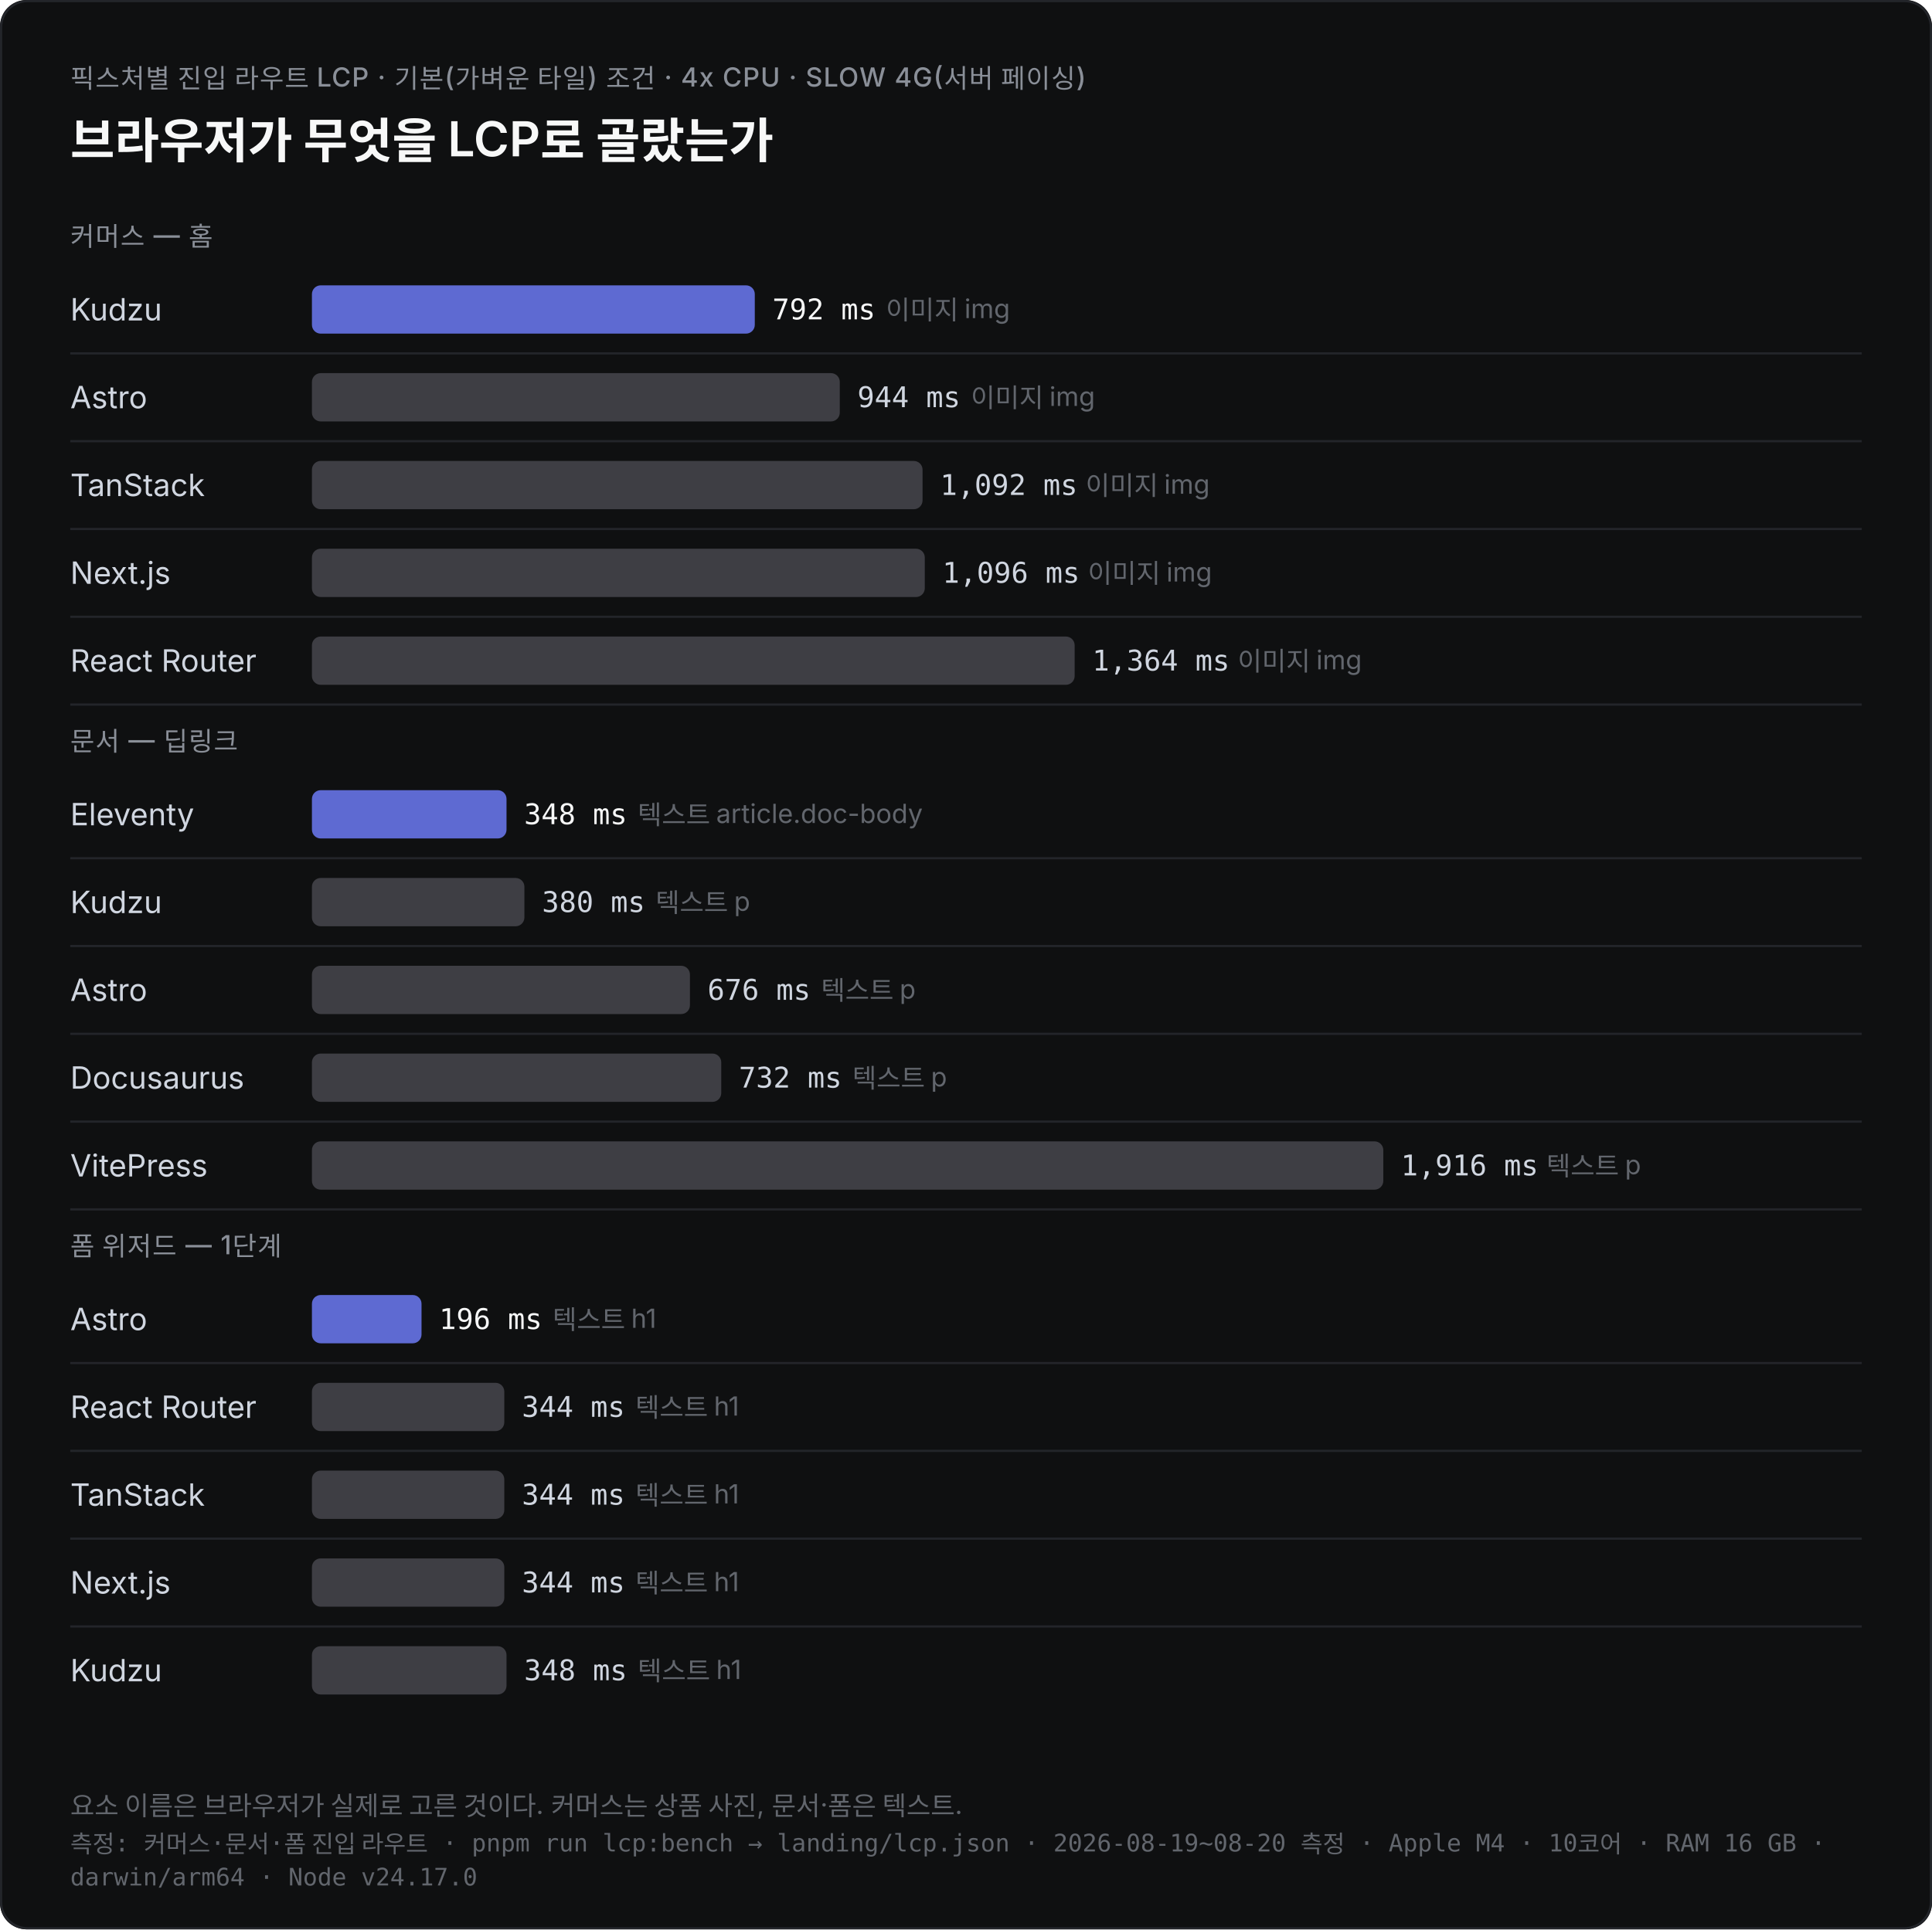
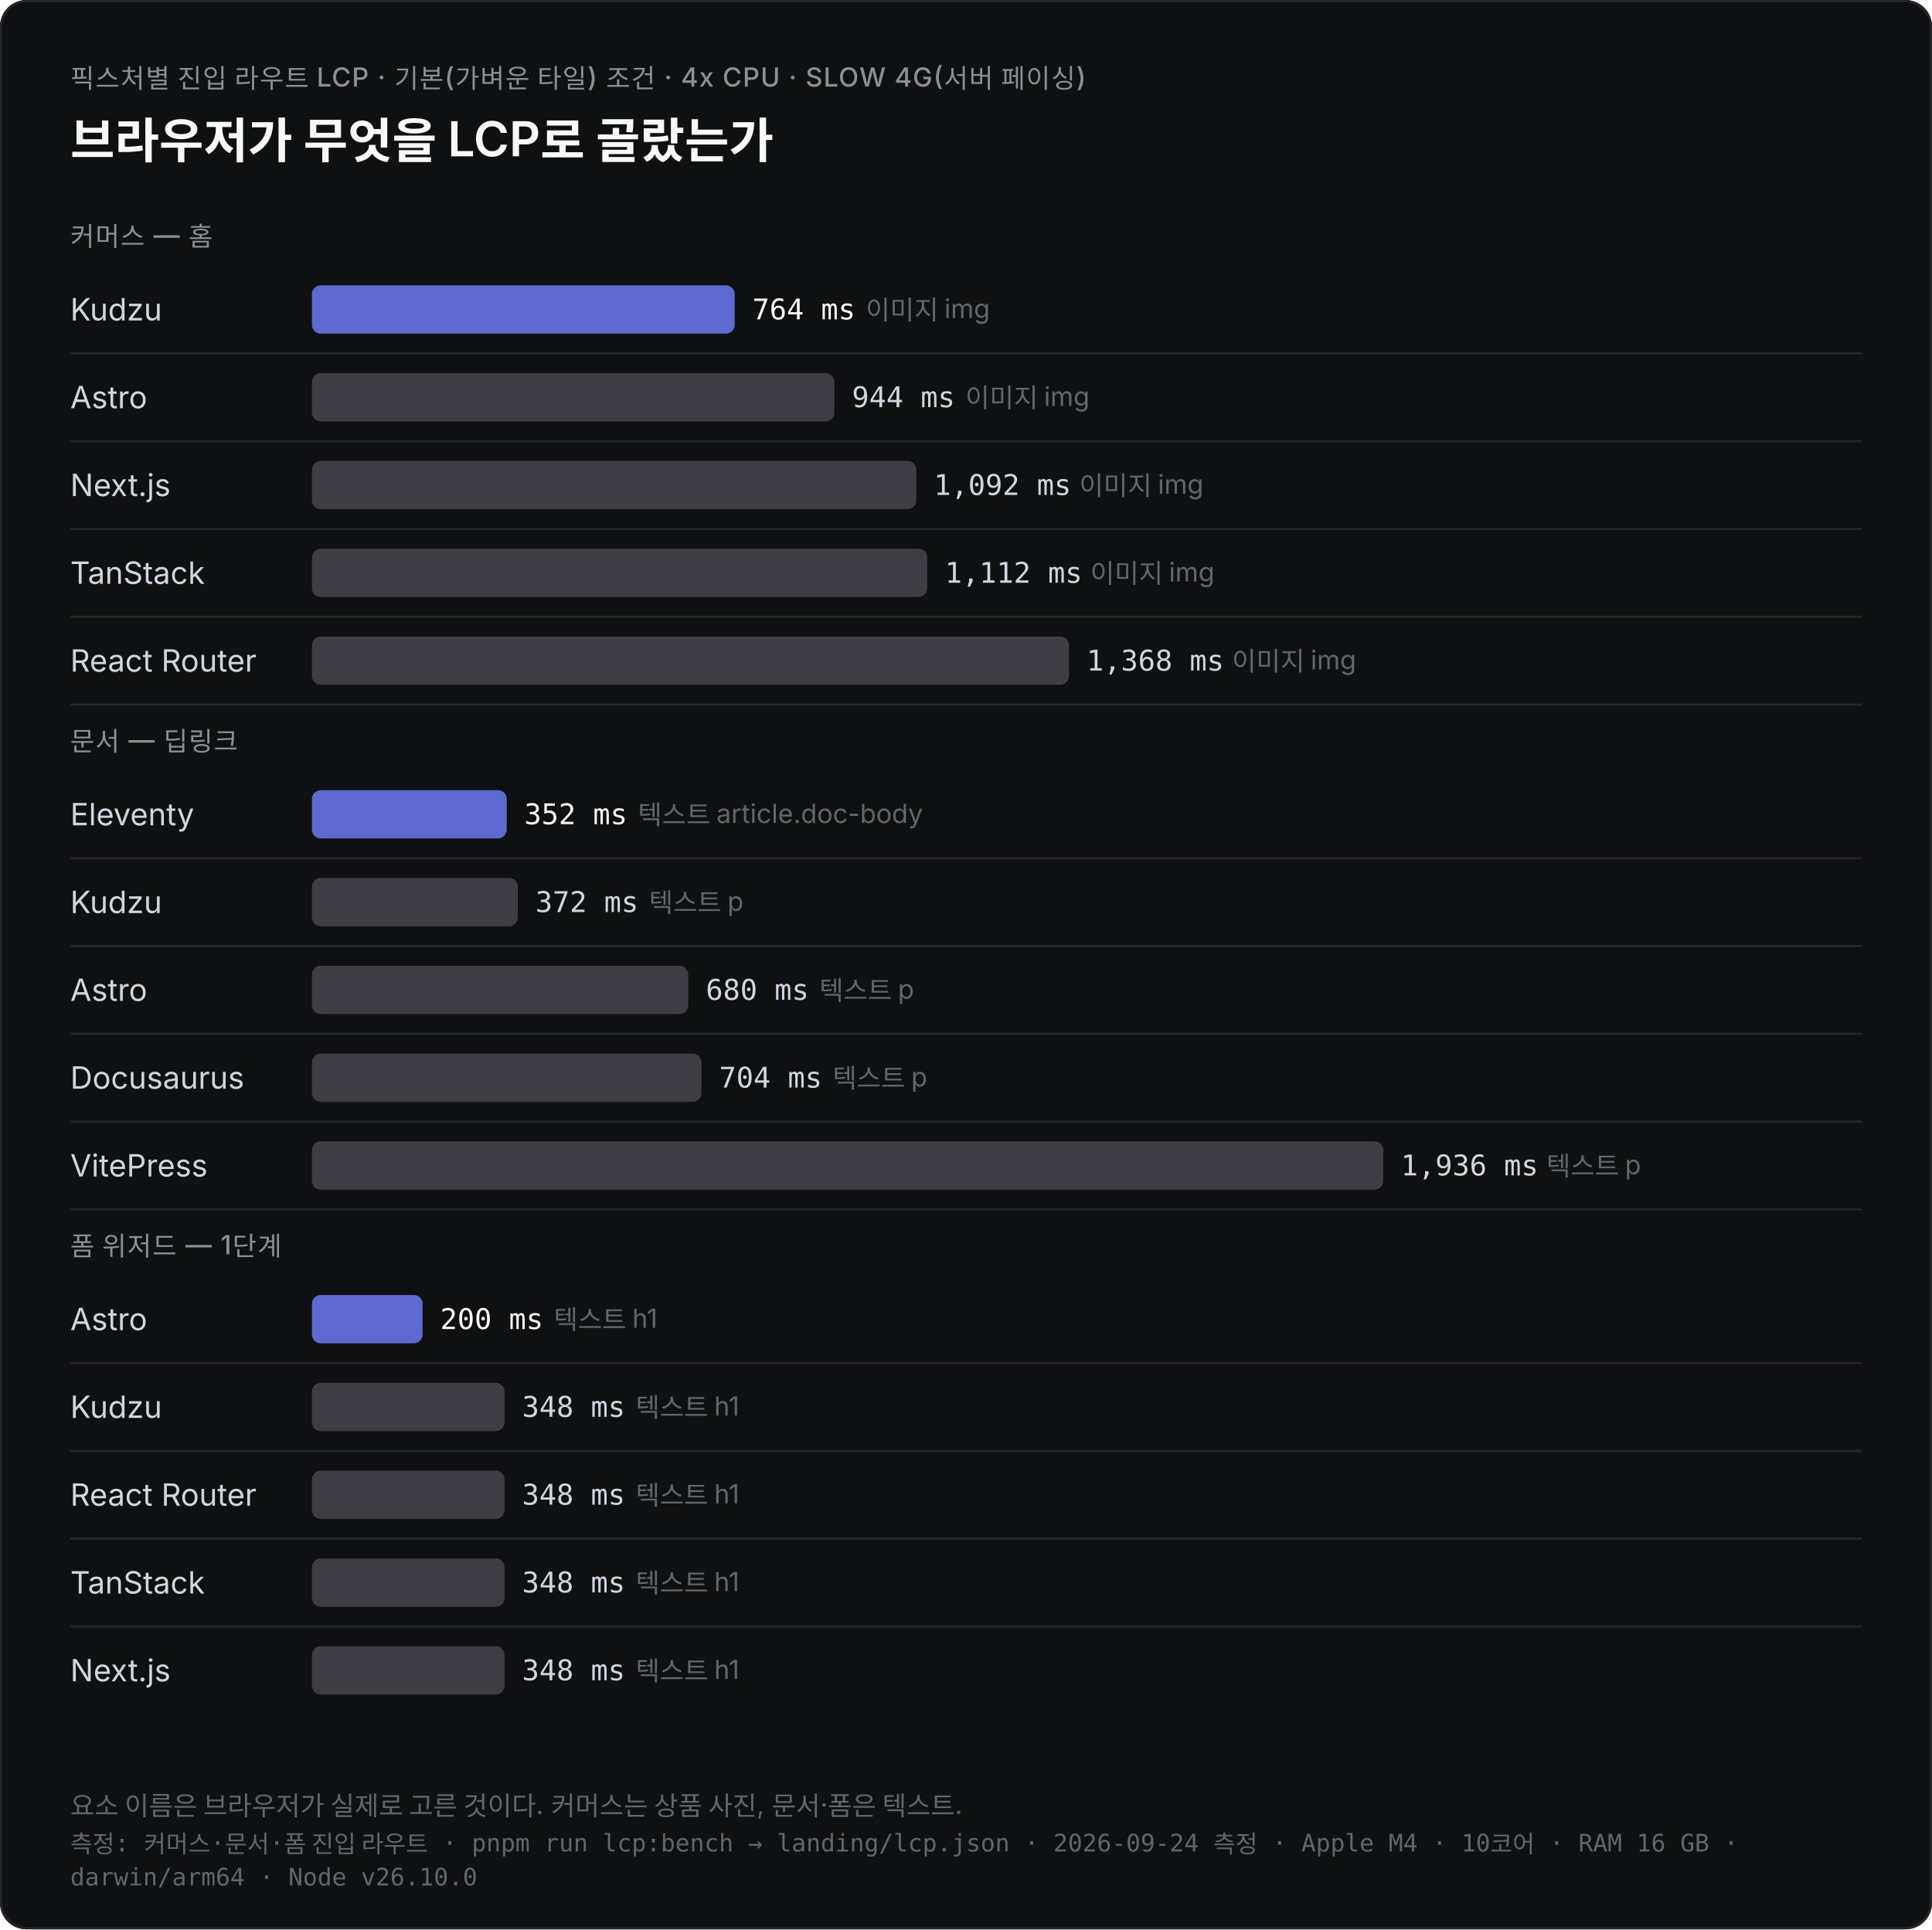
<svg xmlns="http://www.w3.org/2000/svg" width="880" height="879" viewBox="0 0 880 879" role="img" aria-label="브라우저가 무엇을 LCP로 골랐는가">
  <rect x="0" y="0" width="880" height="879" rx="12" fill="#010102" />
  <rect x="0.5" y="0.5" width="879" height="878" rx="12" fill="#0f1011" stroke="#23252a" stroke-width="1" />
  <text x="32" y="40" font-family="-apple-system, BlinkMacSystemFont, 'SF Pro Display', 'Segoe UI', Inter, Roboto, sans-serif" font-size="12" font-weight="500" fill="#8a8f98" letter-spacing="0.4">픽스처별 진입 라우트 LCP · 기본(가벼운 타일) 조건 · 4x CPU · SLOW 4G(서버 페이싱)</text>
  <text x="32" y="72" font-family="-apple-system, BlinkMacSystemFont, 'SF Pro Display', 'Segoe UI', Inter, Roboto, sans-serif" font-size="22" font-weight="600" fill="#f7f8f8">브라우저가 무엇을 LCP로 골랐는가</text>
  <text x="32" y="112" font-family="-apple-system, BlinkMacSystemFont, 'SF Pro Display', 'Segoe UI', Inter, Roboto, sans-serif" font-size="12" font-weight="500" fill="#8a8f98" letter-spacing="0.4">커머스 — 홈</text>
  <text x="32" y="146" font-family="-apple-system, BlinkMacSystemFont, 'SF Pro Display', 'Segoe UI', Inter, Roboto, sans-serif" font-size="14" font-weight="400" fill="#d0d6e0">Kudzu</text>
-   <rect x="142.08" y="130" width="201.72" height="22" rx="4" fill="#5e6ad2" />
-   <text x="351.8" y="145.5" font-family="ui-monospace, SFMono-Regular, 'SF Mono', Menlo, monospace" font-size="13" font-weight="400" fill="#f7f8f8">792 ms</text>
-   <text x="403.48" y="145.5" font-family="-apple-system, BlinkMacSystemFont, 'SF Pro Display', 'Segoe UI', Inter, Roboto, sans-serif" font-size="12" font-weight="400" fill="#62666d">이미지 img</text>
+   <rect x="142.08" y="130" width="192.58" height="22" rx="4" fill="#5e6ad2" />
+   <text x="342.659" y="145.5" font-family="ui-monospace, SFMono-Regular, 'SF Mono', Menlo, monospace" font-size="13" font-weight="400" fill="#f7f8f8">764 ms</text>
+   <text x="394.339" y="145.5" font-family="-apple-system, BlinkMacSystemFont, 'SF Pro Display', 'Segoe UI', Inter, Roboto, sans-serif" font-size="12" font-weight="400" fill="#62666d">이미지 img</text>
  <line x1="32" y1="161" x2="848" y2="161" stroke="#23252a" stroke-width="1" />
  <text x="32" y="186" font-family="-apple-system, BlinkMacSystemFont, 'SF Pro Display', 'Segoe UI', Inter, Roboto, sans-serif" font-size="14" font-weight="400" fill="#d0d6e0">Astro</text>
-   <rect x="142.08" y="170" width="240.43" height="22" rx="4" fill="#3e3e44" />
-   <text x="390.514" y="185.5" font-family="ui-monospace, SFMono-Regular, 'SF Mono', Menlo, monospace" font-size="13" font-weight="400" fill="#d0d6e0">944 ms</text>
-   <text x="442.194" y="185.5" font-family="-apple-system, BlinkMacSystemFont, 'SF Pro Display', 'Segoe UI', Inter, Roboto, sans-serif" font-size="12" font-weight="400" fill="#62666d">이미지 img</text>
+   <rect x="142.08" y="170" width="237.95" height="22" rx="4" fill="#3e3e44" />
+   <text x="388.03" y="185.5" font-family="ui-monospace, SFMono-Regular, 'SF Mono', Menlo, monospace" font-size="13" font-weight="400" fill="#d0d6e0">944 ms</text>
+   <text x="439.71" y="185.5" font-family="-apple-system, BlinkMacSystemFont, 'SF Pro Display', 'Segoe UI', Inter, Roboto, sans-serif" font-size="12" font-weight="400" fill="#62666d">이미지 img</text>
  <line x1="32" y1="201" x2="848" y2="201" stroke="#23252a" stroke-width="1" />
-   <text x="32" y="226" font-family="-apple-system, BlinkMacSystemFont, 'SF Pro Display', 'Segoe UI', Inter, Roboto, sans-serif" font-size="14" font-weight="400" fill="#d0d6e0">TanStack</text>
-   <rect x="142.08" y="210" width="278.13" height="22" rx="4" fill="#3e3e44" />
-   <text x="428.209" y="225.5" font-family="ui-monospace, SFMono-Regular, 'SF Mono', Menlo, monospace" font-size="13" font-weight="400" fill="#d0d6e0">1,092 ms</text>
-   <text x="494.449" y="225.5" font-family="-apple-system, BlinkMacSystemFont, 'SF Pro Display', 'Segoe UI', Inter, Roboto, sans-serif" font-size="12" font-weight="400" fill="#62666d">이미지 img</text>
+   <text x="32" y="226" font-family="-apple-system, BlinkMacSystemFont, 'SF Pro Display', 'Segoe UI', Inter, Roboto, sans-serif" font-size="14" font-weight="400" fill="#d0d6e0">Next.js</text>
+   <rect x="142.08" y="210" width="275.26" height="22" rx="4" fill="#3e3e44" />
+   <text x="425.336" y="225.5" font-family="ui-monospace, SFMono-Regular, 'SF Mono', Menlo, monospace" font-size="13" font-weight="400" fill="#d0d6e0">1,092 ms</text>
+   <text x="491.576" y="225.5" font-family="-apple-system, BlinkMacSystemFont, 'SF Pro Display', 'Segoe UI', Inter, Roboto, sans-serif" font-size="12" font-weight="400" fill="#62666d">이미지 img</text>
  <line x1="32" y1="241" x2="848" y2="241" stroke="#23252a" stroke-width="1" />
-   <text x="32" y="266" font-family="-apple-system, BlinkMacSystemFont, 'SF Pro Display', 'Segoe UI', Inter, Roboto, sans-serif" font-size="14" font-weight="400" fill="#d0d6e0">Next.js</text>
-   <rect x="142.08" y="250" width="279.15" height="22" rx="4" fill="#3e3e44" />
-   <text x="429.228" y="265.5" font-family="ui-monospace, SFMono-Regular, 'SF Mono', Menlo, monospace" font-size="13" font-weight="400" fill="#d0d6e0">1,096 ms</text>
-   <text x="495.468" y="265.5" font-family="-apple-system, BlinkMacSystemFont, 'SF Pro Display', 'Segoe UI', Inter, Roboto, sans-serif" font-size="12" font-weight="400" fill="#62666d">이미지 img</text>
+   <text x="32" y="266" font-family="-apple-system, BlinkMacSystemFont, 'SF Pro Display', 'Segoe UI', Inter, Roboto, sans-serif" font-size="14" font-weight="400" fill="#d0d6e0">TanStack</text>
+   <rect x="142.08" y="250" width="280.3" height="22" rx="4" fill="#3e3e44" />
+   <text x="430.378" y="265.5" font-family="ui-monospace, SFMono-Regular, 'SF Mono', Menlo, monospace" font-size="13" font-weight="400" fill="#d0d6e0">1,112 ms</text>
+   <text x="496.618" y="265.5" font-family="-apple-system, BlinkMacSystemFont, 'SF Pro Display', 'Segoe UI', Inter, Roboto, sans-serif" font-size="12" font-weight="400" fill="#62666d">이미지 img</text>
  <line x1="32" y1="281" x2="848" y2="281" stroke="#23252a" stroke-width="1" />
  <text x="32" y="306" font-family="-apple-system, BlinkMacSystemFont, 'SF Pro Display', 'Segoe UI', Inter, Roboto, sans-serif" font-size="14" font-weight="400" fill="#d0d6e0">React Router</text>
-   <rect x="142.08" y="290" width="347.41" height="22" rx="4" fill="#3e3e44" />
-   <text x="497.487" y="305.5" font-family="ui-monospace, SFMono-Regular, 'SF Mono', Menlo, monospace" font-size="13" font-weight="400" fill="#d0d6e0">1,364 ms</text>
-   <text x="563.727" y="305.5" font-family="-apple-system, BlinkMacSystemFont, 'SF Pro Display', 'Segoe UI', Inter, Roboto, sans-serif" font-size="12" font-weight="400" fill="#62666d">이미지 img</text>
+   <rect x="142.08" y="290" width="344.83" height="22" rx="4" fill="#3e3e44" />
+   <text x="494.906" y="305.5" font-family="ui-monospace, SFMono-Regular, 'SF Mono', Menlo, monospace" font-size="13" font-weight="400" fill="#d0d6e0">1,368 ms</text>
+   <text x="561.146" y="305.5" font-family="-apple-system, BlinkMacSystemFont, 'SF Pro Display', 'Segoe UI', Inter, Roboto, sans-serif" font-size="12" font-weight="400" fill="#62666d">이미지 img</text>
  <line x1="32" y1="321" x2="848" y2="321" stroke="#23252a" stroke-width="1" />
  <text x="32" y="342" font-family="-apple-system, BlinkMacSystemFont, 'SF Pro Display', 'Segoe UI', Inter, Roboto, sans-serif" font-size="12" font-weight="500" fill="#8a8f98" letter-spacing="0.4">문서 — 딥링크</text>
  <text x="32" y="376" font-family="-apple-system, BlinkMacSystemFont, 'SF Pro Display', 'Segoe UI', Inter, Roboto, sans-serif" font-size="14" font-weight="400" fill="#d0d6e0">Eleventy</text>
-   <rect x="142.08" y="360" width="88.63" height="22" rx="4" fill="#5e6ad2" />
-   <text x="238.715" y="375.5" font-family="ui-monospace, SFMono-Regular, 'SF Mono', Menlo, monospace" font-size="13" font-weight="400" fill="#f7f8f8">348 ms</text>
-   <text x="290.395" y="375.5" font-family="-apple-system, BlinkMacSystemFont, 'SF Pro Display', 'Segoe UI', Inter, Roboto, sans-serif" font-size="12" font-weight="400" fill="#62666d">텍스트 article.doc-body</text>
+   <rect x="142.08" y="360" width="88.73" height="22" rx="4" fill="#5e6ad2" />
+   <text x="238.807" y="375.5" font-family="ui-monospace, SFMono-Regular, 'SF Mono', Menlo, monospace" font-size="13" font-weight="400" fill="#f7f8f8">352 ms</text>
+   <text x="290.487" y="375.5" font-family="-apple-system, BlinkMacSystemFont, 'SF Pro Display', 'Segoe UI', Inter, Roboto, sans-serif" font-size="12" font-weight="400" fill="#62666d">텍스트 article.doc-body</text>
  <line x1="32" y1="391" x2="848" y2="391" stroke="#23252a" stroke-width="1" />
  <text x="32" y="416" font-family="-apple-system, BlinkMacSystemFont, 'SF Pro Display', 'Segoe UI', Inter, Roboto, sans-serif" font-size="14" font-weight="400" fill="#d0d6e0">Kudzu</text>
-   <rect x="142.08" y="400" width="96.78" height="22" rx="4" fill="#3e3e44" />
-   <text x="246.865" y="415.5" font-family="ui-monospace, SFMono-Regular, 'SF Mono', Menlo, monospace" font-size="13" font-weight="400" fill="#d0d6e0">380 ms</text>
-   <text x="298.545" y="415.5" font-family="-apple-system, BlinkMacSystemFont, 'SF Pro Display', 'Segoe UI', Inter, Roboto, sans-serif" font-size="12" font-weight="400" fill="#62666d">텍스트 p</text>
+   <rect x="142.08" y="400" width="93.77" height="22" rx="4" fill="#3e3e44" />
+   <text x="243.849" y="415.5" font-family="ui-monospace, SFMono-Regular, 'SF Mono', Menlo, monospace" font-size="13" font-weight="400" fill="#d0d6e0">372 ms</text>
+   <text x="295.529" y="415.5" font-family="-apple-system, BlinkMacSystemFont, 'SF Pro Display', 'Segoe UI', Inter, Roboto, sans-serif" font-size="12" font-weight="400" fill="#62666d">텍스트 p</text>
  <line x1="32" y1="431" x2="848" y2="431" stroke="#23252a" stroke-width="1" />
  <text x="32" y="456" font-family="-apple-system, BlinkMacSystemFont, 'SF Pro Display', 'Segoe UI', Inter, Roboto, sans-serif" font-size="14" font-weight="400" fill="#d0d6e0">Astro</text>
-   <rect x="142.08" y="440" width="172.18" height="22" rx="4" fill="#3e3e44" />
-   <text x="322.255" y="455.5" font-family="ui-monospace, SFMono-Regular, 'SF Mono', Menlo, monospace" font-size="13" font-weight="400" fill="#d0d6e0">676 ms</text>
-   <text x="373.935" y="455.5" font-family="-apple-system, BlinkMacSystemFont, 'SF Pro Display', 'Segoe UI', Inter, Roboto, sans-serif" font-size="12" font-weight="400" fill="#62666d">텍스트 p</text>
+   <rect x="142.08" y="440" width="171.4" height="22" rx="4" fill="#3e3e44" />
+   <text x="321.485" y="455.5" font-family="ui-monospace, SFMono-Regular, 'SF Mono', Menlo, monospace" font-size="13" font-weight="400" fill="#d0d6e0">680 ms</text>
+   <text x="373.165" y="455.5" font-family="-apple-system, BlinkMacSystemFont, 'SF Pro Display', 'Segoe UI', Inter, Roboto, sans-serif" font-size="12" font-weight="400" fill="#62666d">텍스트 p</text>
  <line x1="32" y1="471" x2="848" y2="471" stroke="#23252a" stroke-width="1" />
  <text x="32" y="496" font-family="-apple-system, BlinkMacSystemFont, 'SF Pro Display', 'Segoe UI', Inter, Roboto, sans-serif" font-size="14" font-weight="400" fill="#d0d6e0">Docusaurus</text>
-   <rect x="142.08" y="480" width="186.44" height="22" rx="4" fill="#3e3e44" />
-   <text x="336.518" y="495.5" font-family="ui-monospace, SFMono-Regular, 'SF Mono', Menlo, monospace" font-size="13" font-weight="400" fill="#d0d6e0">732 ms</text>
-   <text x="388.198" y="495.5" font-family="-apple-system, BlinkMacSystemFont, 'SF Pro Display', 'Segoe UI', Inter, Roboto, sans-serif" font-size="12" font-weight="400" fill="#62666d">텍스트 p</text>
+   <rect x="142.08" y="480" width="177.45" height="22" rx="4" fill="#3e3e44" />
+   <text x="327.535" y="495.5" font-family="ui-monospace, SFMono-Regular, 'SF Mono', Menlo, monospace" font-size="13" font-weight="400" fill="#d0d6e0">704 ms</text>
+   <text x="379.215" y="495.5" font-family="-apple-system, BlinkMacSystemFont, 'SF Pro Display', 'Segoe UI', Inter, Roboto, sans-serif" font-size="12" font-weight="400" fill="#62666d">텍스트 p</text>
  <line x1="32" y1="511" x2="848" y2="511" stroke="#23252a" stroke-width="1" />
  <text x="32" y="536" font-family="-apple-system, BlinkMacSystemFont, 'SF Pro Display', 'Segoe UI', Inter, Roboto, sans-serif" font-size="14" font-weight="400" fill="#d0d6e0">VitePress</text>
  <rect x="142.08" y="520" width="488" height="22" rx="4" fill="#3e3e44" />
-   <text x="638.08" y="535.5" font-family="ui-monospace, SFMono-Regular, 'SF Mono', Menlo, monospace" font-size="13" font-weight="400" fill="#d0d6e0">1,916 ms</text>
+   <text x="638.08" y="535.5" font-family="ui-monospace, SFMono-Regular, 'SF Mono', Menlo, monospace" font-size="13" font-weight="400" fill="#d0d6e0">1,936 ms</text>
  <text x="704.32" y="535.5" font-family="-apple-system, BlinkMacSystemFont, 'SF Pro Display', 'Segoe UI', Inter, Roboto, sans-serif" font-size="12" font-weight="400" fill="#62666d">텍스트 p</text>
  <line x1="32" y1="551" x2="848" y2="551" stroke="#23252a" stroke-width="1" />
  <text x="32" y="572" font-family="-apple-system, BlinkMacSystemFont, 'SF Pro Display', 'Segoe UI', Inter, Roboto, sans-serif" font-size="12" font-weight="500" fill="#8a8f98" letter-spacing="0.4">폼 위저드 — 1단계</text>
  <text x="32" y="606" font-family="-apple-system, BlinkMacSystemFont, 'SF Pro Display', 'Segoe UI', Inter, Roboto, sans-serif" font-size="14" font-weight="400" fill="#d0d6e0">Astro</text>
-   <rect x="142.08" y="590" width="49.92" height="22" rx="4" fill="#5e6ad2" />
-   <text x="200.001" y="605.5" font-family="ui-monospace, SFMono-Regular, 'SF Mono', Menlo, monospace" font-size="13" font-weight="400" fill="#f7f8f8">196 ms</text>
-   <text x="251.681" y="605.5" font-family="-apple-system, BlinkMacSystemFont, 'SF Pro Display', 'Segoe UI', Inter, Roboto, sans-serif" font-size="12" font-weight="400" fill="#62666d">텍스트 h1</text>
+   <rect x="142.08" y="590" width="50.41" height="22" rx="4" fill="#5e6ad2" />
+   <text x="200.493" y="605.5" font-family="ui-monospace, SFMono-Regular, 'SF Mono', Menlo, monospace" font-size="13" font-weight="400" fill="#f7f8f8">200 ms</text>
+   <text x="252.173" y="605.5" font-family="-apple-system, BlinkMacSystemFont, 'SF Pro Display', 'Segoe UI', Inter, Roboto, sans-serif" font-size="12" font-weight="400" fill="#62666d">텍스트 h1</text>
  <line x1="32" y1="621" x2="848" y2="621" stroke="#23252a" stroke-width="1" />
-   <text x="32" y="646" font-family="-apple-system, BlinkMacSystemFont, 'SF Pro Display', 'Segoe UI', Inter, Roboto, sans-serif" font-size="14" font-weight="400" fill="#d0d6e0">React Router</text>
-   <rect x="142.08" y="630" width="87.62" height="22" rx="4" fill="#3e3e44" />
-   <text x="237.696" y="645.5" font-family="ui-monospace, SFMono-Regular, 'SF Mono', Menlo, monospace" font-size="13" font-weight="400" fill="#d0d6e0">344 ms</text>
-   <text x="289.376" y="645.5" font-family="-apple-system, BlinkMacSystemFont, 'SF Pro Display', 'Segoe UI', Inter, Roboto, sans-serif" font-size="12" font-weight="400" fill="#62666d">텍스트 h1</text>
+   <text x="32" y="646" font-family="-apple-system, BlinkMacSystemFont, 'SF Pro Display', 'Segoe UI', Inter, Roboto, sans-serif" font-size="14" font-weight="400" fill="#d0d6e0">Kudzu</text>
+   <rect x="142.08" y="630" width="87.72" height="22" rx="4" fill="#3e3e44" />
+   <text x="237.799" y="645.5" font-family="ui-monospace, SFMono-Regular, 'SF Mono', Menlo, monospace" font-size="13" font-weight="400" fill="#d0d6e0">348 ms</text>
+   <text x="289.479" y="645.5" font-family="-apple-system, BlinkMacSystemFont, 'SF Pro Display', 'Segoe UI', Inter, Roboto, sans-serif" font-size="12" font-weight="400" fill="#62666d">텍스트 h1</text>
  <line x1="32" y1="661" x2="848" y2="661" stroke="#23252a" stroke-width="1" />
-   <text x="32" y="686" font-family="-apple-system, BlinkMacSystemFont, 'SF Pro Display', 'Segoe UI', Inter, Roboto, sans-serif" font-size="14" font-weight="400" fill="#d0d6e0">TanStack</text>
-   <rect x="142.08" y="670" width="87.62" height="22" rx="4" fill="#3e3e44" />
-   <text x="237.696" y="685.5" font-family="ui-monospace, SFMono-Regular, 'SF Mono', Menlo, monospace" font-size="13" font-weight="400" fill="#d0d6e0">344 ms</text>
-   <text x="289.376" y="685.5" font-family="-apple-system, BlinkMacSystemFont, 'SF Pro Display', 'Segoe UI', Inter, Roboto, sans-serif" font-size="12" font-weight="400" fill="#62666d">텍스트 h1</text>
+   <text x="32" y="686" font-family="-apple-system, BlinkMacSystemFont, 'SF Pro Display', 'Segoe UI', Inter, Roboto, sans-serif" font-size="14" font-weight="400" fill="#d0d6e0">React Router</text>
+   <rect x="142.08" y="670" width="87.72" height="22" rx="4" fill="#3e3e44" />
+   <text x="237.799" y="685.5" font-family="ui-monospace, SFMono-Regular, 'SF Mono', Menlo, monospace" font-size="13" font-weight="400" fill="#d0d6e0">348 ms</text>
+   <text x="289.479" y="685.5" font-family="-apple-system, BlinkMacSystemFont, 'SF Pro Display', 'Segoe UI', Inter, Roboto, sans-serif" font-size="12" font-weight="400" fill="#62666d">텍스트 h1</text>
  <line x1="32" y1="701" x2="848" y2="701" stroke="#23252a" stroke-width="1" />
-   <text x="32" y="726" font-family="-apple-system, BlinkMacSystemFont, 'SF Pro Display', 'Segoe UI', Inter, Roboto, sans-serif" font-size="14" font-weight="400" fill="#d0d6e0">Next.js</text>
-   <rect x="142.08" y="710" width="87.62" height="22" rx="4" fill="#3e3e44" />
-   <text x="237.696" y="725.5" font-family="ui-monospace, SFMono-Regular, 'SF Mono', Menlo, monospace" font-size="13" font-weight="400" fill="#d0d6e0">344 ms</text>
-   <text x="289.376" y="725.5" font-family="-apple-system, BlinkMacSystemFont, 'SF Pro Display', 'Segoe UI', Inter, Roboto, sans-serif" font-size="12" font-weight="400" fill="#62666d">텍스트 h1</text>
+   <text x="32" y="726" font-family="-apple-system, BlinkMacSystemFont, 'SF Pro Display', 'Segoe UI', Inter, Roboto, sans-serif" font-size="14" font-weight="400" fill="#d0d6e0">TanStack</text>
+   <rect x="142.08" y="710" width="87.72" height="22" rx="4" fill="#3e3e44" />
+   <text x="237.799" y="725.5" font-family="ui-monospace, SFMono-Regular, 'SF Mono', Menlo, monospace" font-size="13" font-weight="400" fill="#d0d6e0">348 ms</text>
+   <text x="289.479" y="725.5" font-family="-apple-system, BlinkMacSystemFont, 'SF Pro Display', 'Segoe UI', Inter, Roboto, sans-serif" font-size="12" font-weight="400" fill="#62666d">텍스트 h1</text>
  <line x1="32" y1="741" x2="848" y2="741" stroke="#23252a" stroke-width="1" />
-   <text x="32" y="766" font-family="-apple-system, BlinkMacSystemFont, 'SF Pro Display', 'Segoe UI', Inter, Roboto, sans-serif" font-size="14" font-weight="400" fill="#d0d6e0">Kudzu</text>
-   <rect x="142.08" y="750" width="88.63" height="22" rx="4" fill="#3e3e44" />
-   <text x="238.715" y="765.5" font-family="ui-monospace, SFMono-Regular, 'SF Mono', Menlo, monospace" font-size="13" font-weight="400" fill="#d0d6e0">348 ms</text>
-   <text x="290.395" y="765.5" font-family="-apple-system, BlinkMacSystemFont, 'SF Pro Display', 'Segoe UI', Inter, Roboto, sans-serif" font-size="12" font-weight="400" fill="#62666d">텍스트 h1</text>
-   <text x="32" y="844" font-family="ui-monospace, SFMono-Regular, 'SF Mono', Menlo, monospace" font-size="11" font-weight="400" fill="#62666d">측정: 커머스·문서·폼 진입 라우트 · pnpm run lcp:bench → landing/lcp.json · 2026-08-19~08-20 측정 · Apple M4 · 10코어 · RAM 16 GB ·</text>
-   <text x="32" y="859" font-family="ui-monospace, SFMono-Regular, 'SF Mono', Menlo, monospace" font-size="11" font-weight="400" fill="#62666d">darwin/arm64 · Node v24.17.0</text>
+   <text x="32" y="766" font-family="-apple-system, BlinkMacSystemFont, 'SF Pro Display', 'Segoe UI', Inter, Roboto, sans-serif" font-size="14" font-weight="400" fill="#d0d6e0">Next.js</text>
+   <rect x="142.08" y="750" width="87.72" height="22" rx="4" fill="#3e3e44" />
+   <text x="237.799" y="765.5" font-family="ui-monospace, SFMono-Regular, 'SF Mono', Menlo, monospace" font-size="13" font-weight="400" fill="#d0d6e0">348 ms</text>
+   <text x="289.479" y="765.5" font-family="-apple-system, BlinkMacSystemFont, 'SF Pro Display', 'Segoe UI', Inter, Roboto, sans-serif" font-size="12" font-weight="400" fill="#62666d">텍스트 h1</text>
+   <text x="32" y="844" font-family="ui-monospace, SFMono-Regular, 'SF Mono', Menlo, monospace" font-size="11" font-weight="400" fill="#62666d">측정: 커머스·문서·폼 진입 라우트 · pnpm run lcp:bench → landing/lcp.json · 2026-09-24 측정 · Apple M4 · 10코어 · RAM 16 GB ·</text>
+   <text x="32" y="859" font-family="ui-monospace, SFMono-Regular, 'SF Mono', Menlo, monospace" font-size="11" font-weight="400" fill="#62666d">darwin/arm64 · Node v26.10.0</text>
  <text x="32" y="827" font-family="-apple-system, BlinkMacSystemFont, 'SF Pro Display', 'Segoe UI', Inter, Roboto, sans-serif" font-size="12" font-weight="400" fill="#62666d">요소 이름은 브라우저가 실제로 고른 것이다. 커머스는 상품 사진, 문서·폼은 텍스트.</text>
</svg>
